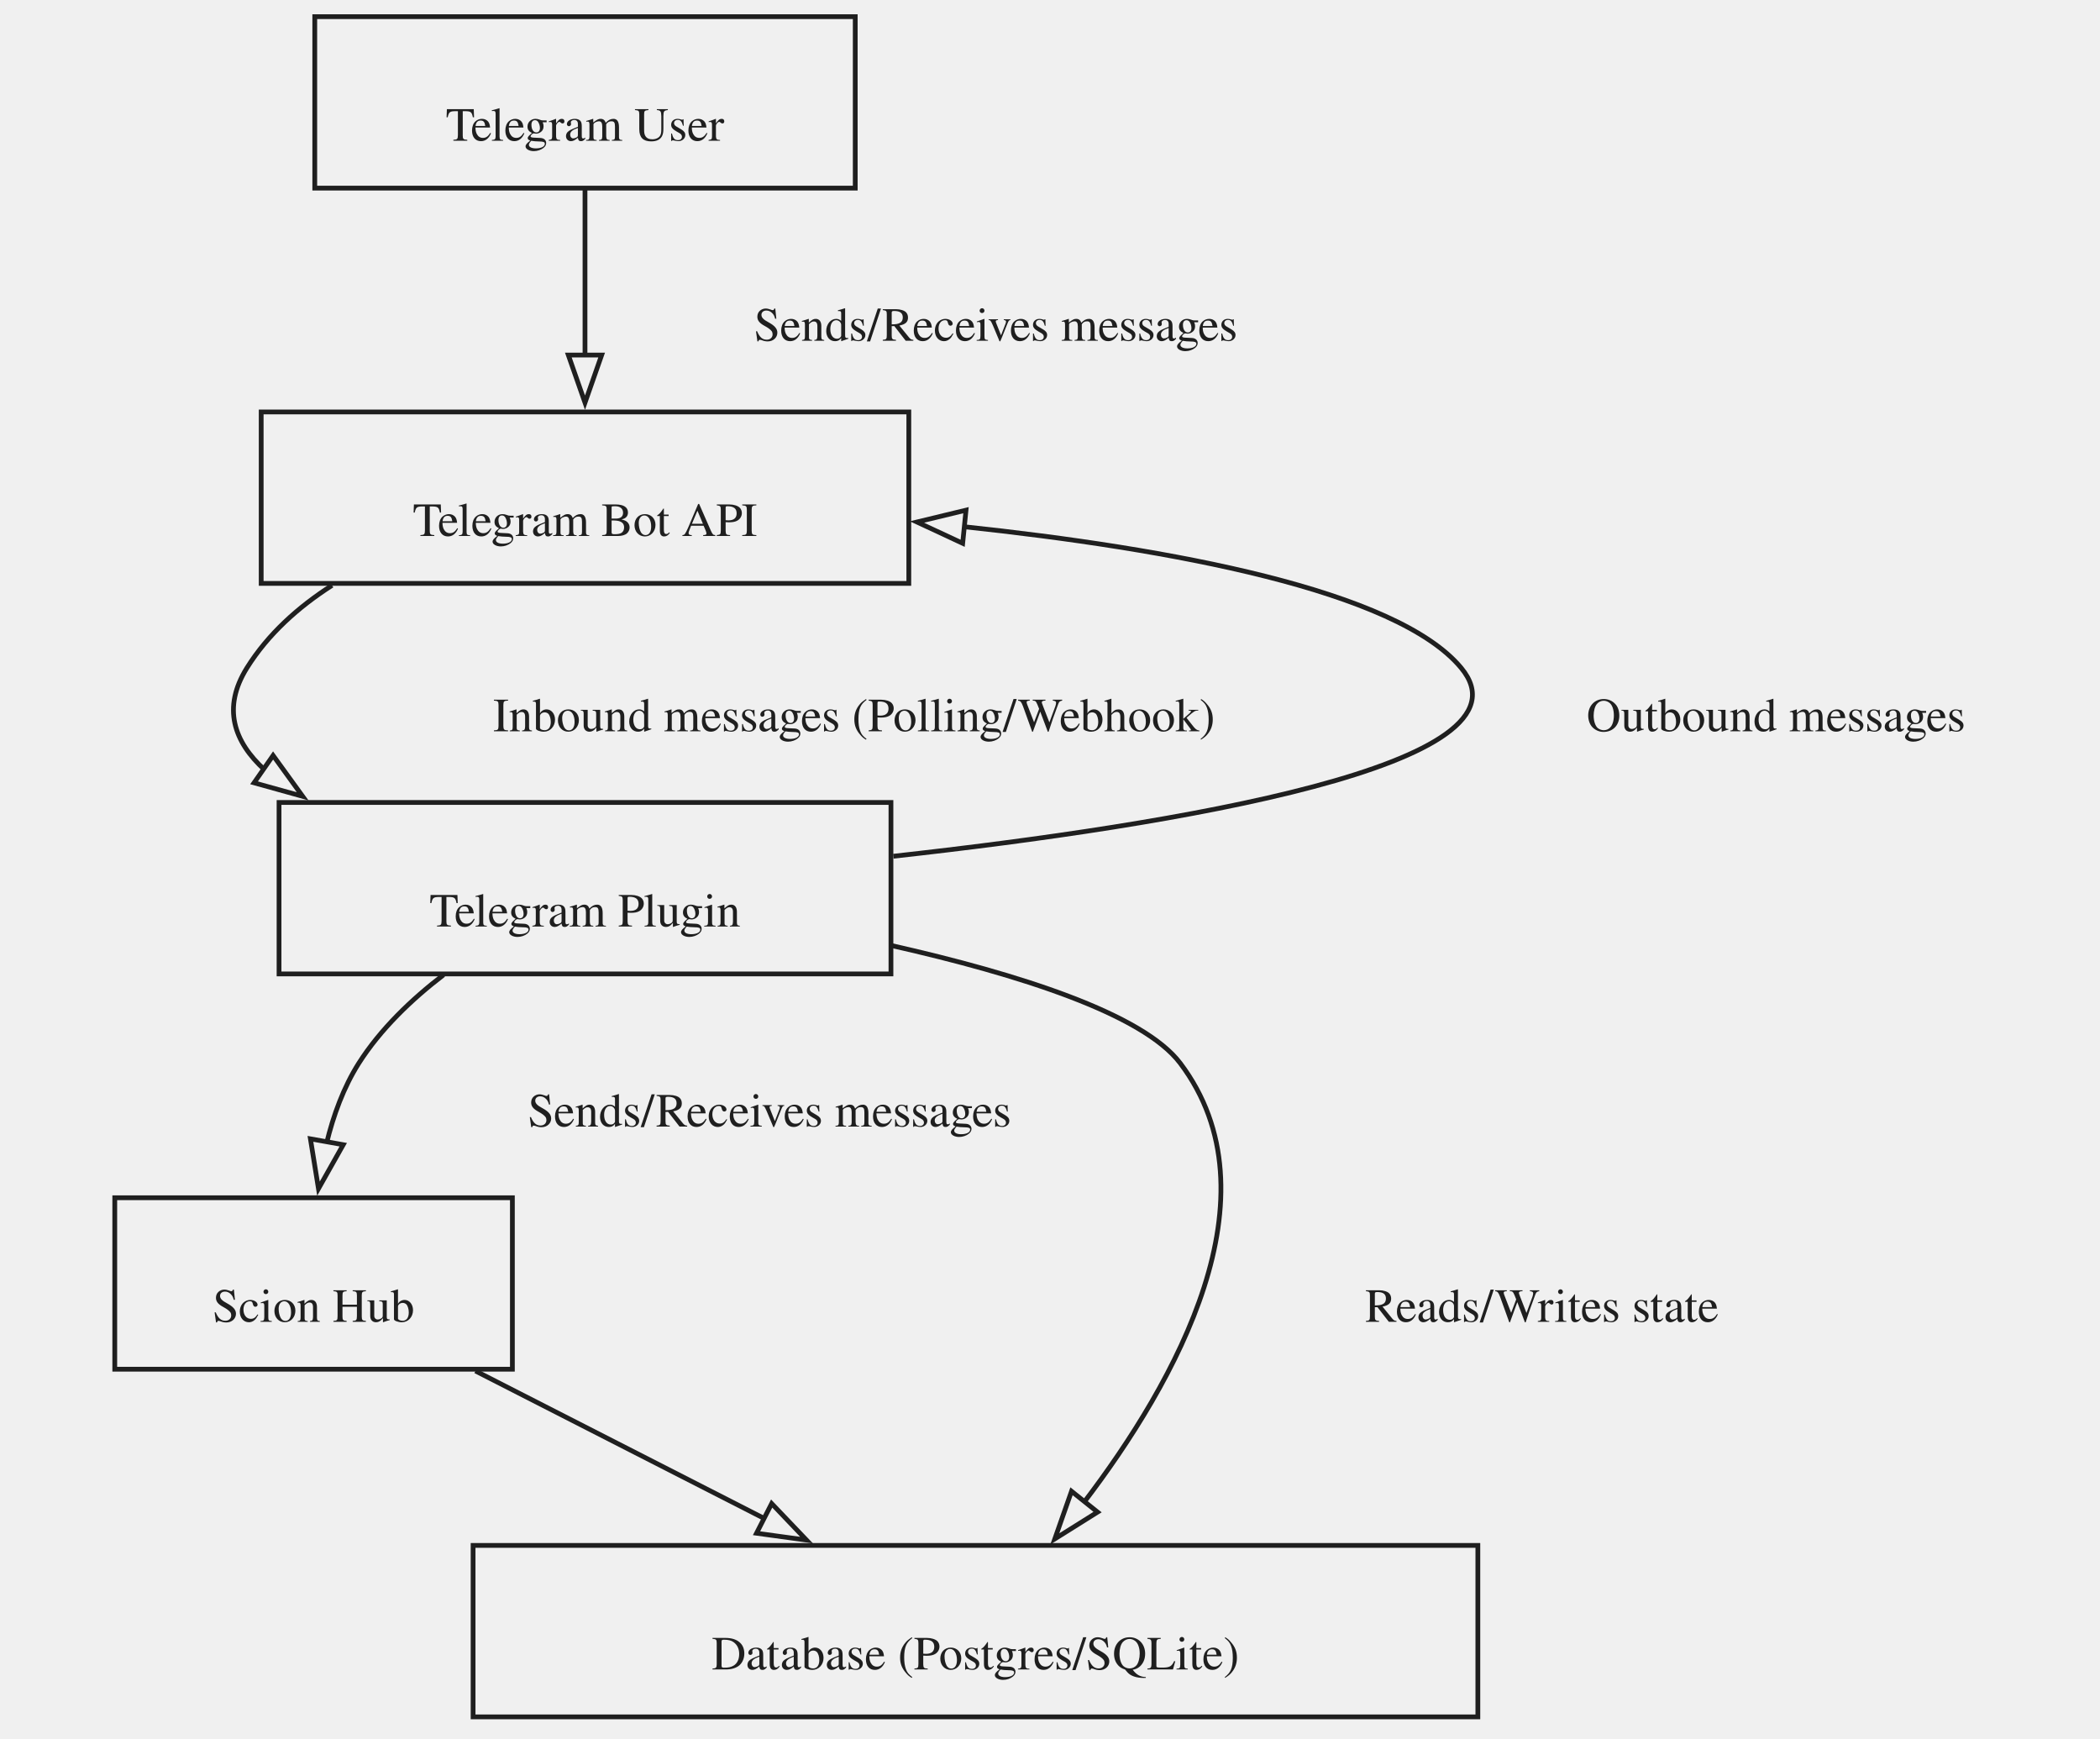
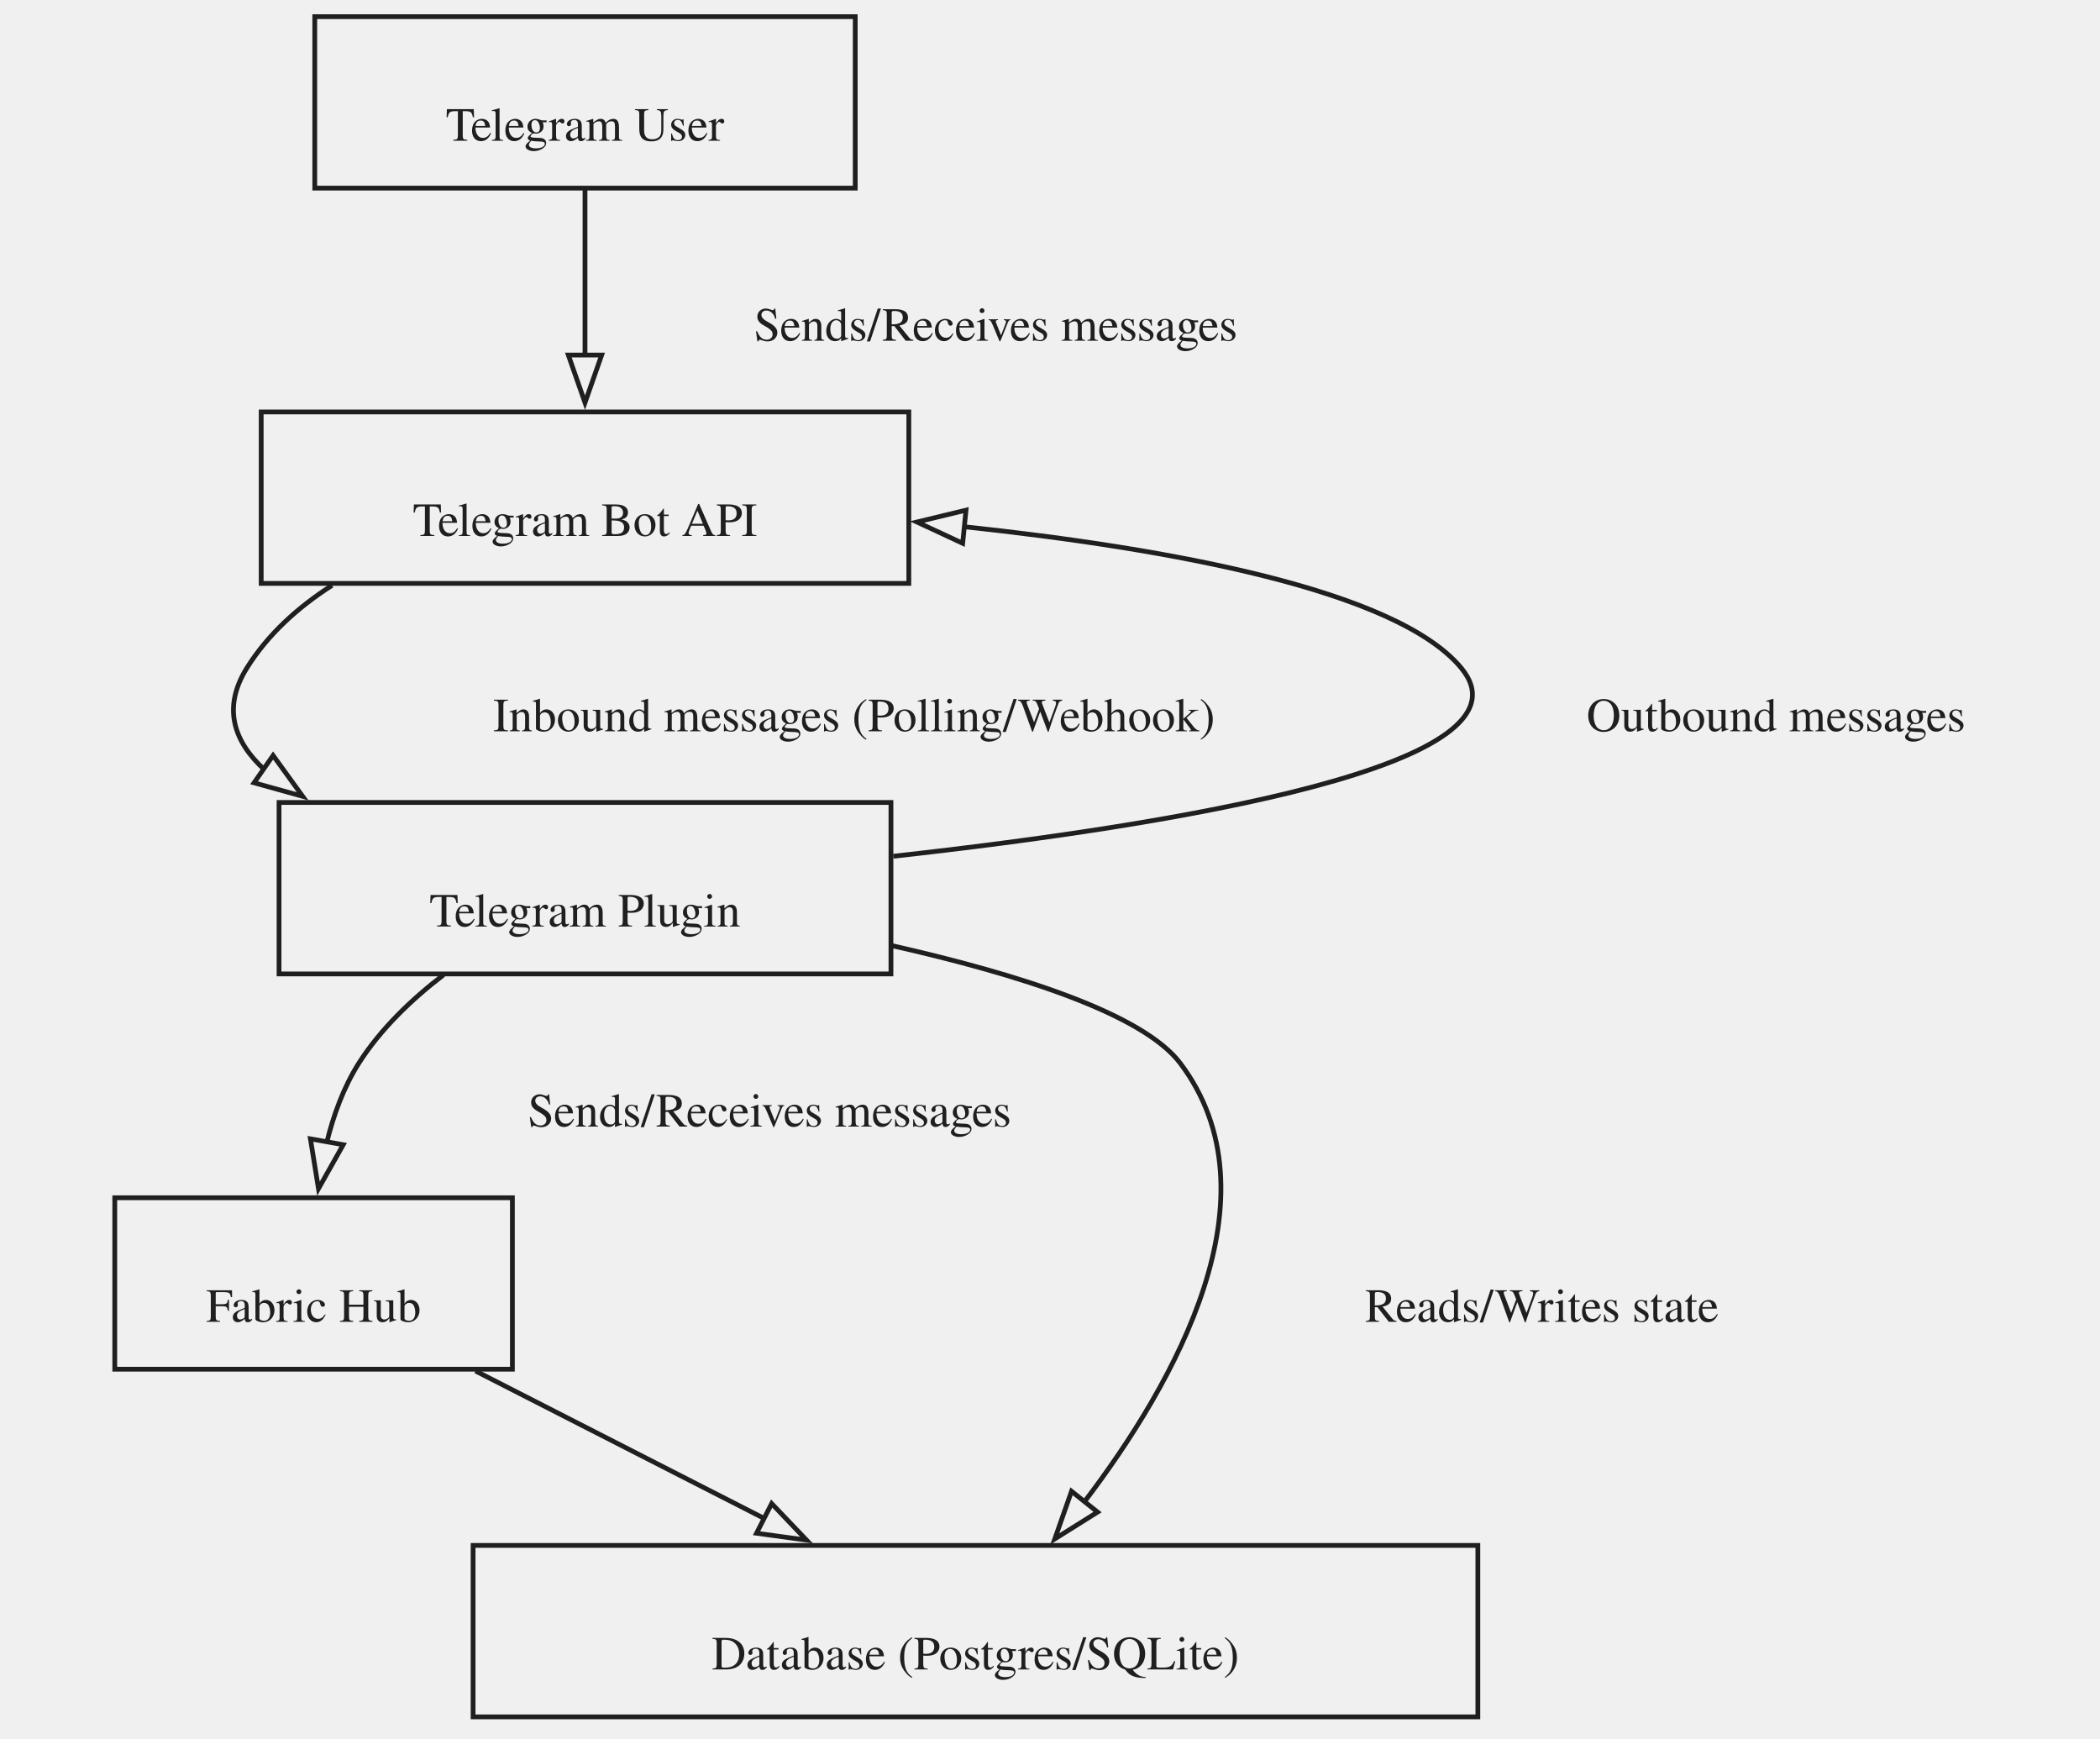
<svg xmlns="http://www.w3.org/2000/svg" width="441pt" height="365pt" viewBox="0.00 0.00 441.00 365.00">
  <style>
  * {
    fill: transparent !important;
    stroke: #1f1f1f !important;
    stroke-width: 1 !important;
  }
  polygon:not(.cluster *, .node *, .edge *, text) {
    stroke: transparent !important;
  }
  text {
    font-size: 10px !important;
    font-family: monospace !important;
    fill: #1f1f1f !important;
    stroke: transparent !important;
    transform: translateY(-0.5em);
  }
</style>
  <g id="graph0" class="graph" transform="scale(1 1) rotate(0) translate(4 360.5)">
    <polygon fill="white" stroke="none" points="-4,4 -4,-360.5 436.71,-360.5 436.71,4 -4,4" />
    <g id="node1" class="node">
      <polygon fill="lightblue" stroke="black" points="175.6,-357 62.1,-357 62.1,-321 175.6,-321 175.6,-357" />
      <text xml:space="preserve" text-anchor="middle" x="118.85" y="-330.95" font-family="Times,serif" font-size="14.00">Telegram User</text>
    </g>
    <g id="node2" class="node">
      <polygon fill="lightblue" stroke="black" points="186.85,-274 50.85,-274 50.85,-238 186.85,-238 186.85,-274" />
      <text xml:space="preserve" text-anchor="middle" x="118.85" y="-247.95" font-family="Times,serif" font-size="14.00">Telegram Bot API</text>
    </g>
    <g id="edge1" class="edge">
      <path fill="none" stroke="black" d="M118.85,-320.82C118.85,-310.69 118.85,-297.6 118.85,-285.92" />
      <polygon fill="black" stroke="black" points="122.35,-285.95 118.85,-275.95 115.35,-285.95 122.35,-285.95" />
      <text xml:space="preserve" text-anchor="middle" x="205.1" y="-288.95" font-family="Times,serif" font-size="14.00">Sends/Receives messages</text>
    </g>
    <g id="node3" class="node">
      <polygon fill="lightblue" stroke="black" points="183.1,-192 54.6,-192 54.6,-156 183.1,-156 183.1,-192" />
      <text xml:space="preserve" text-anchor="middle" x="118.85" y="-165.95" font-family="Times,serif" font-size="14.00">Telegram Plugin</text>
    </g>
    <g id="edge2" class="edge">
      <path fill="none" stroke="black" d="M65.73,-237.59C58.63,-233.04 52.28,-227.35 47.85,-220.25 42.62,-211.87 45.1,-204.76 51.58,-198.84" />
      <polygon fill="black" stroke="black" points="53.35,-201.87 59.56,-193.29 49.35,-196.13 53.35,-201.87" />
      <text xml:space="preserve" text-anchor="middle" x="175.35" y="-206.95" font-family="Times,serif" font-size="14.00">Inbound messages (Polling/Webhook)</text>
    </g>
    <g id="edge3" class="edge">
      <path fill="none" stroke="black" d="M183.6,-180.71C243.09,-187.3 319.69,-199.92 302.85,-220.25 289.3,-236.6 241.67,-245.31 198.27,-249.92" />
      <polygon fill="black" stroke="black" points="198.16,-246.42 188.56,-250.89 198.86,-253.38 198.16,-246.42" />
      <text xml:space="preserve" text-anchor="middle" x="368.96" y="-206.95" font-family="Times,serif" font-size="14.00">Outbound messages</text>
    </g>
    <g id="node4" class="node">
      <polygon fill="lightblue" stroke="black" points="103.6,-109 20.1,-109 20.1,-73 103.6,-73 103.6,-109" />
-       <text xml:space="preserve" text-anchor="middle" x="61.85" y="-82.95" font-family="Times,serif" font-size="14.00">Scion Hub</text>
+       <text xml:space="preserve" text-anchor="middle" x="61.85" y="-82.95" font-family="Times,serif" font-size="14.00">Fabric Hub</text>
    </g>
    <g id="edge4" class="edge">
      <path fill="none" stroke="black" d="M89.14,-155.8C82.39,-150.63 75.89,-144.39 71.35,-137.25 68.15,-132.21 66,-126.29 64.57,-120.41" />
      <polygon fill="black" stroke="black" points="68.08,-120.14 62.88,-110.91 61.19,-121.37 68.08,-120.14" />
      <text xml:space="preserve" text-anchor="middle" x="157.6" y="-123.95" font-family="Times,serif" font-size="14.00">Sends/Receives messages</text>
    </g>
    <g id="node5" class="node">
      <polygon fill="lightblue" stroke="black" points="306.35,-36 95.35,-36 95.35,0 306.35,0 306.35,-36" />
      <text xml:space="preserve" text-anchor="middle" x="200.85" y="-9.95" font-family="Times,serif" font-size="14.00">Database (Postgres/SQLite)</text>
    </g>
    <g id="edge5" class="edge">
      <path fill="none" stroke="black" d="M183.38,-161.92C209.79,-155.95 236,-147.66 243.85,-137.25 264.82,-109.44 242.99,-70.41 223.54,-44.92" />
      <polygon fill="black" stroke="black" points="226.49,-43 217.51,-37.37 221.02,-47.37 226.49,-43" />
      <text xml:space="preserve" text-anchor="middle" x="319.81" y="-82.95" font-family="Times,serif" font-size="14.00">Reads/Writes state</text>
    </g>
    <g id="edge6" class="edge">
      <path fill="none" stroke="black" d="M95.85,-72.63C114.11,-63.31 136.84,-51.7 156.47,-41.67" />
      <polygon fill="black" stroke="black" points="158.05,-44.79 165.37,-37.12 154.87,-38.56 158.05,-44.79" />
    </g>
  </g>
</svg>
